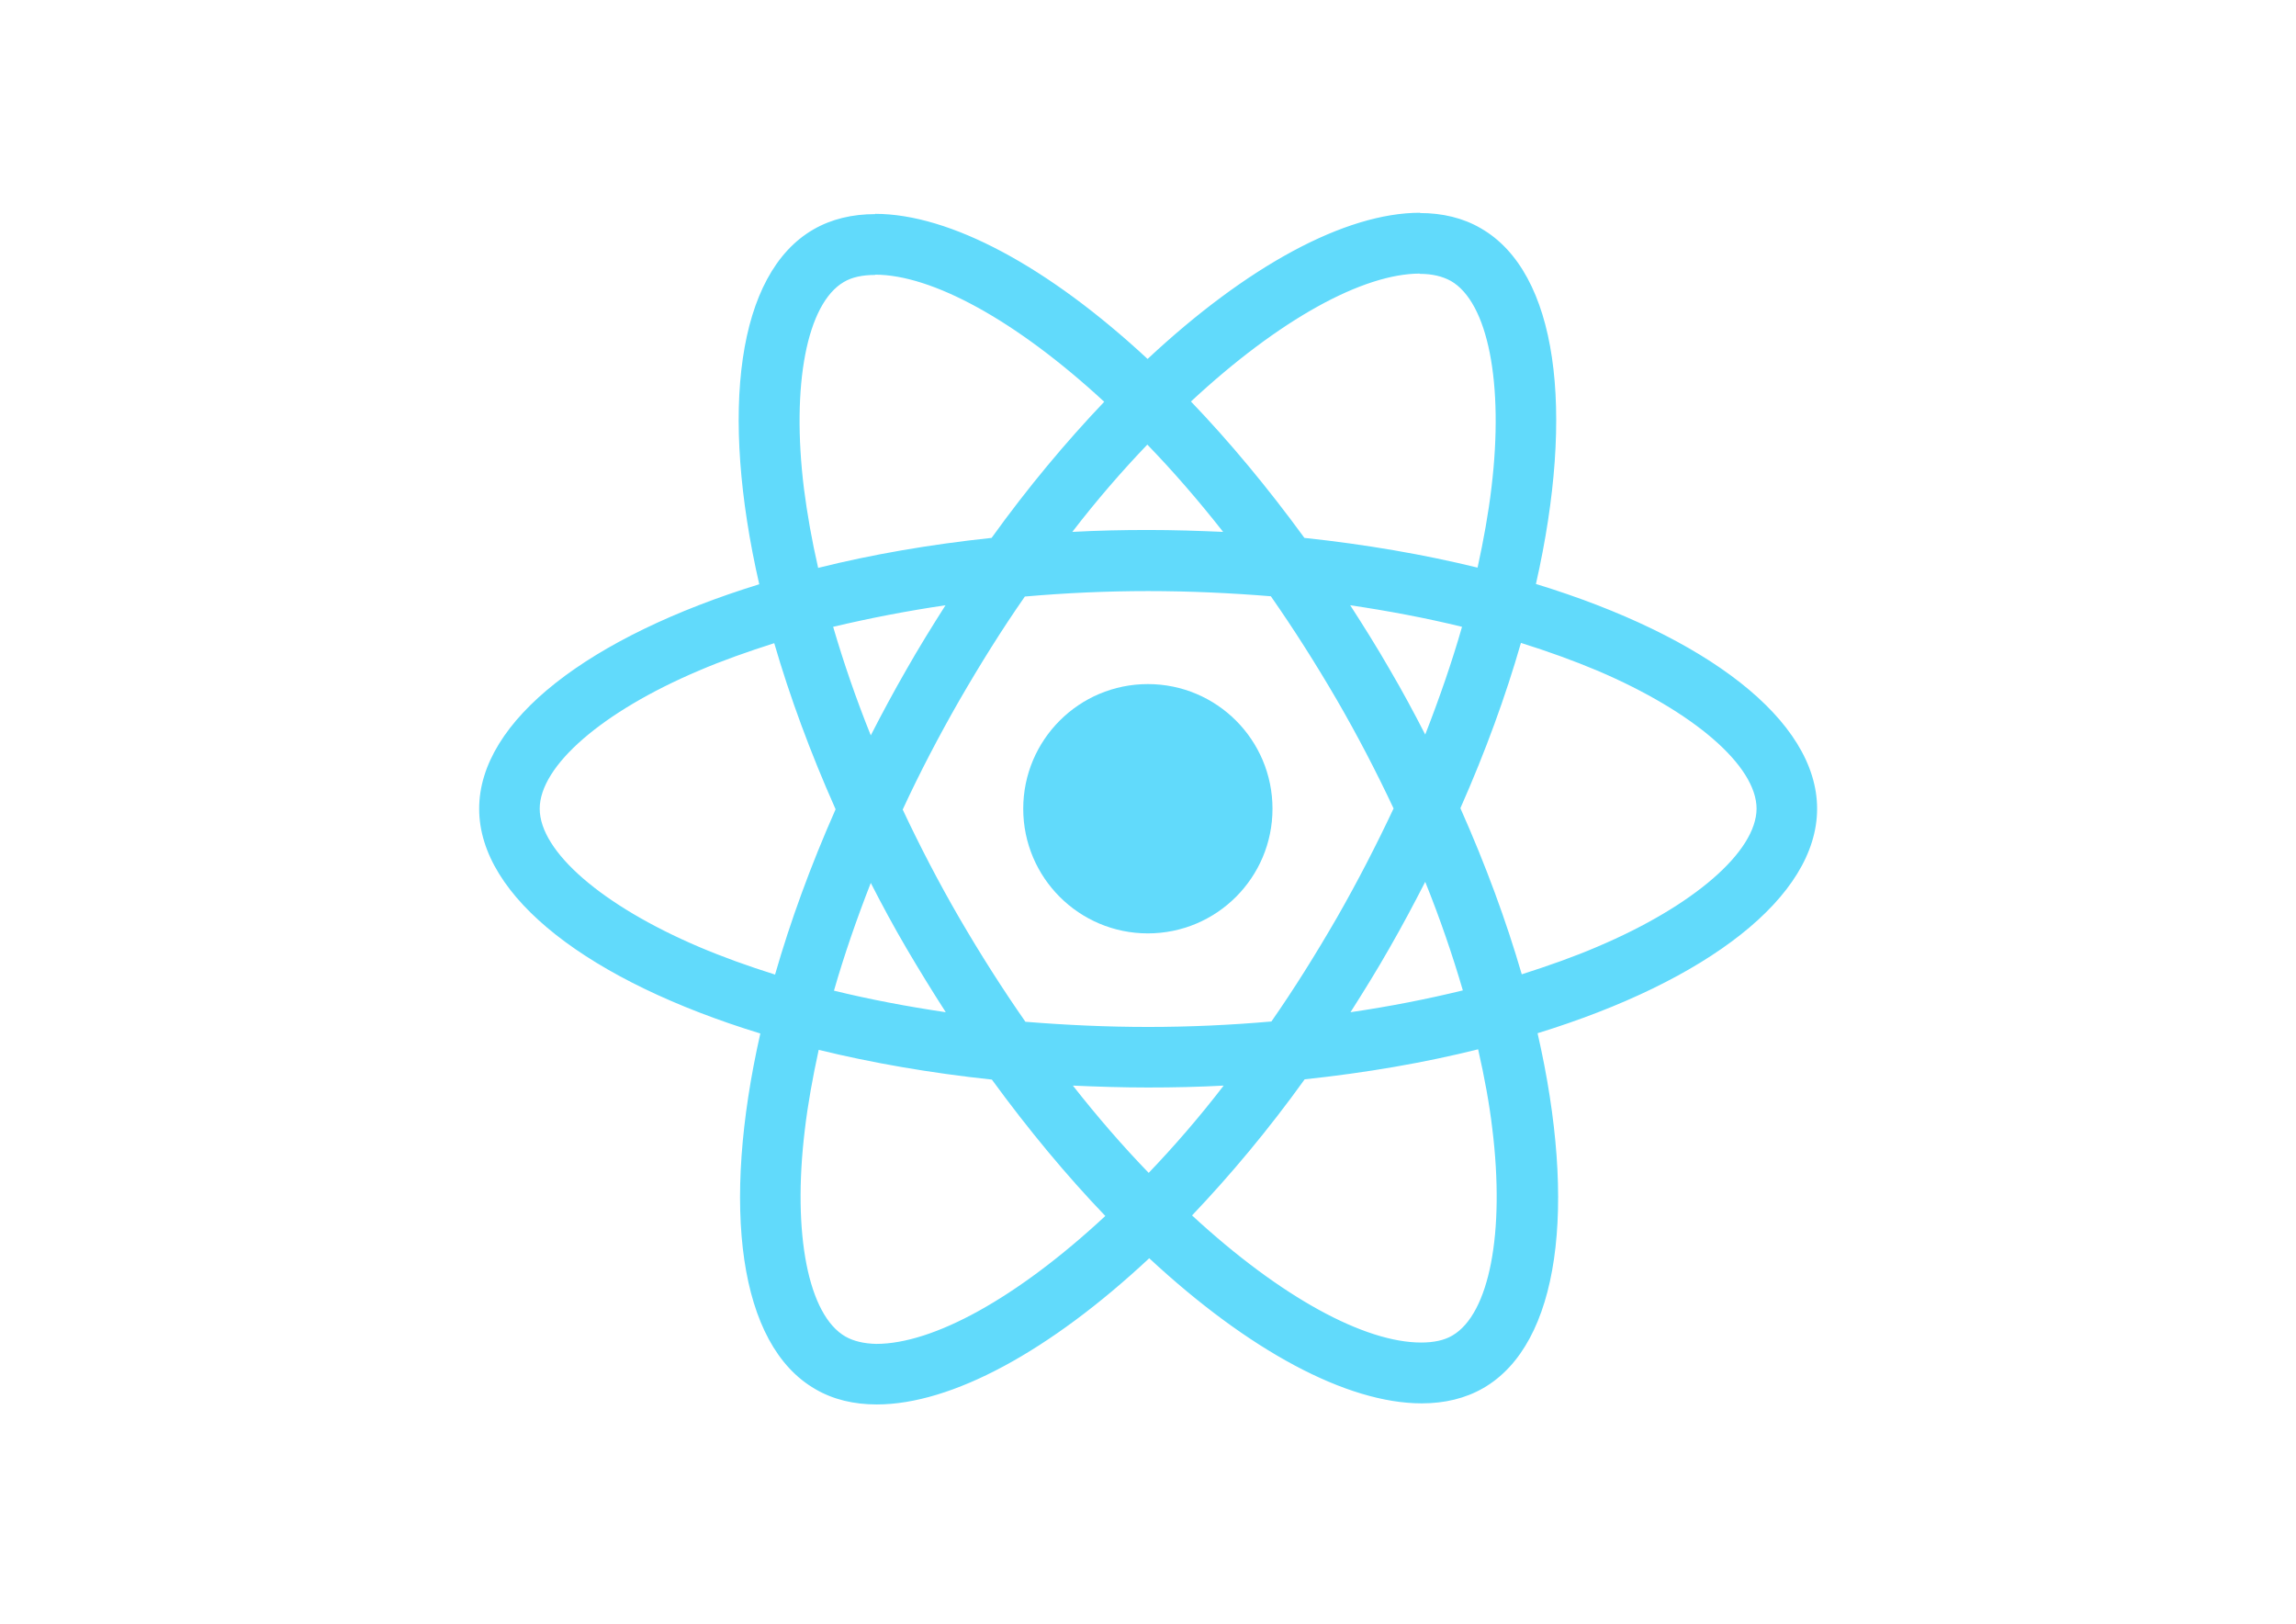
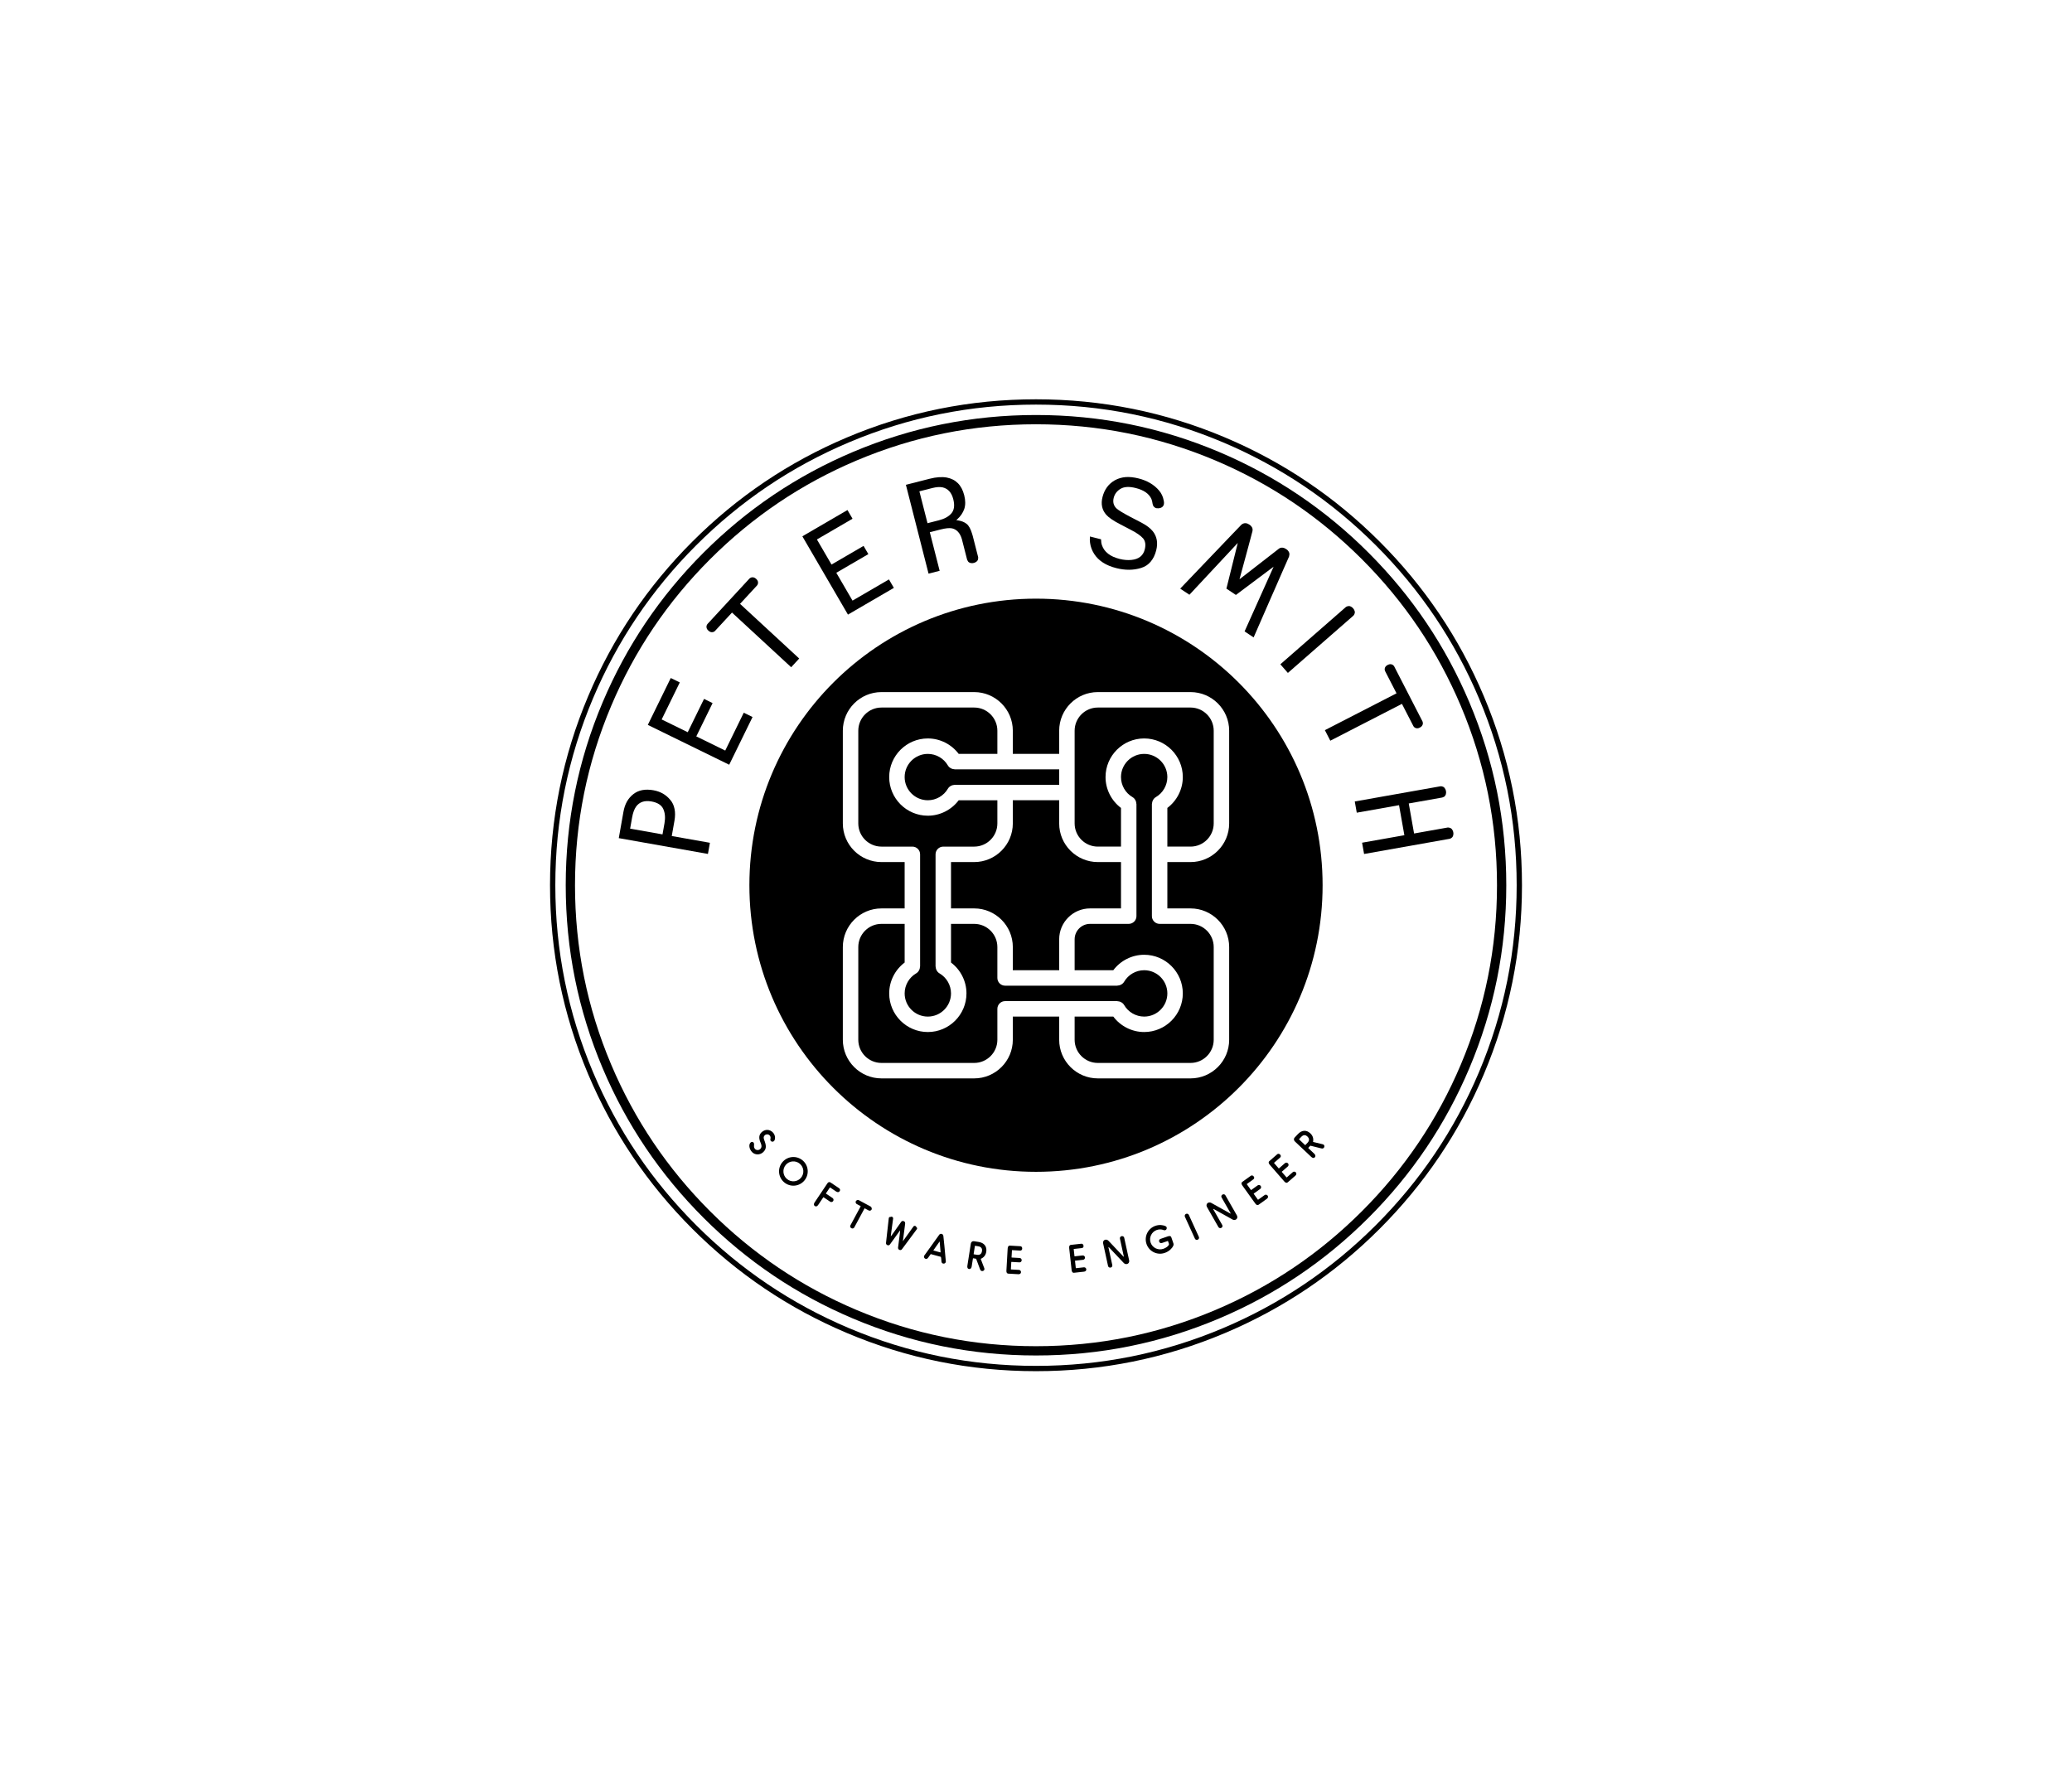
- <svg xmlns="http://www.w3.org/2000/svg" viewBox="0 0 841.9 595.3">
-   <g fill="#61DAFB">
-     <path d="M666.3 296.5c0-32.5-40.7-63.3-103.1-82.4 14.4-63.6 8-114.2-20.2-130.4-6.5-3.8-14.1-5.6-22.4-5.6v22.3c4.6 0 8.3.9 11.4 2.6 13.6 7.8 19.5 37.5 14.9 75.7-1.1 9.4-2.9 19.3-5.1 29.4-19.6-4.8-41-8.5-63.5-10.9-13.5-18.5-27.5-35.3-41.6-50 32.6-30.3 63.2-46.9 84-46.9V78c-27.5 0-63.5 19.6-99.9 53.6-36.4-33.8-72.4-53.2-99.9-53.2v22.3c20.7 0 51.4 16.5 84 46.6-14 14.7-28 31.4-41.3 49.9-22.6 2.4-44 6.1-63.6 11-2.3-10-4-19.7-5.2-29-4.7-38.2 1.1-67.9 14.6-75.8 3-1.8 6.9-2.6 11.5-2.6V78.5c-8.4 0-16 1.8-22.6 5.6-28.1 16.2-34.4 66.7-19.9 130.1-62.2 19.2-102.7 49.9-102.7 82.3 0 32.5 40.7 63.3 103.1 82.4-14.4 63.6-8 114.2 20.2 130.4 6.5 3.8 14.1 5.6 22.5 5.6 27.5 0 63.5-19.6 99.9-53.6 36.4 33.8 72.4 53.2 99.9 53.2 8.4 0 16-1.8 22.6-5.6 28.1-16.2 34.4-66.7 19.9-130.1 62-19.1 102.5-49.9 102.5-82.3zm-130.2-66.7c-3.7 12.9-8.3 26.2-13.5 39.5-4.1-8-8.4-16-13.1-24-4.6-8-9.5-15.8-14.4-23.4 14.2 2.1 27.9 4.7 41 7.9zm-45.8 106.5c-7.8 13.5-15.8 26.3-24.1 38.2-14.9 1.3-30 2-45.2 2-15.1 0-30.2-.7-45-1.9-8.3-11.9-16.4-24.6-24.2-38-7.6-13.1-14.5-26.4-20.8-39.8 6.2-13.4 13.2-26.8 20.7-39.9 7.8-13.5 15.8-26.3 24.1-38.2 14.9-1.3 30-2 45.2-2 15.1 0 30.2.7 45 1.9 8.3 11.9 16.4 24.6 24.2 38 7.6 13.1 14.5 26.4 20.8 39.8-6.3 13.4-13.2 26.8-20.7 39.9zm32.3-13c5.4 13.4 10 26.8 13.8 39.8-13.1 3.2-26.9 5.9-41.2 8 4.9-7.7 9.8-15.6 14.4-23.7 4.6-8 8.9-16.1 13-24.1zM421.2 430c-9.3-9.6-18.6-20.3-27.8-32 9 .4 18.2.7 27.5.7 9.4 0 18.7-.2 27.8-.7-9 11.7-18.3 22.4-27.5 32zm-74.4-58.9c-14.2-2.1-27.9-4.7-41-7.9 3.7-12.9 8.3-26.2 13.5-39.5 4.1 8 8.4 16 13.1 24 4.7 8 9.5 15.8 14.4 23.4zM420.7 163c9.3 9.6 18.6 20.3 27.8 32-9-.4-18.2-.7-27.5-.7-9.4 0-18.7.2-27.8.7 9-11.7 18.3-22.4 27.5-32zm-74 58.9c-4.9 7.7-9.8 15.6-14.4 23.7-4.6 8-8.9 16-13 24-5.4-13.4-10-26.8-13.8-39.8 13.1-3.1 26.9-5.8 41.2-7.9zm-90.5 125.2c-35.4-15.1-58.3-34.9-58.3-50.6 0-15.7 22.9-35.6 58.3-50.6 8.6-3.7 18-7 27.7-10.1 5.7 19.6 13.2 40 22.5 60.9-9.2 20.8-16.6 41.1-22.2 60.6-9.9-3.1-19.3-6.5-28-10.2zM310 490c-13.6-7.8-19.5-37.5-14.9-75.7 1.1-9.4 2.9-19.3 5.1-29.4 19.6 4.8 41 8.5 63.5 10.9 13.5 18.5 27.5 35.3 41.6 50-32.6 30.3-63.2 46.9-84 46.9-4.5-.1-8.3-1-11.3-2.7zm237.2-76.2c4.7 38.2-1.1 67.9-14.6 75.8-3 1.8-6.9 2.6-11.5 2.6-20.7 0-51.4-16.5-84-46.6 14-14.7 28-31.4 41.3-49.9 22.6-2.4 44-6.1 63.6-11 2.3 10.1 4.1 19.8 5.2 29.1zm38.5-66.7c-8.6 3.7-18 7-27.7 10.1-5.7-19.6-13.2-40-22.5-60.9 9.2-20.8 16.6-41.1 22.2-60.6 9.9 3.1 19.3 6.5 28.1 10.2 35.4 15.1 58.3 34.9 58.3 50.6-.1 15.7-23 35.6-58.4 50.6zM320.8 78.4z" />
-     <circle cx="420.9" cy="296.5" r="45.7" />
-     <path d="M520.5 78.1z" />
+ <svg xmlns="http://www.w3.org/2000/svg" version="1.1" viewBox="0 0 550 470">
+   <g fill="currentColor" fill-rule="none" stroke="none" stroke-width="1" stroke-linecap="butt" stroke-linejoin="miter" stroke-miterlimit="10" stroke-dasharray="" stroke-dashoffset="0" font-family="none" font-weight="none" font-size="none" text-anchor="none" style="mix-blend-mode: normal">
+     <g data-paper-data="{&quot;isGlobalGroup&quot;:true,&quot;bounds&quot;:{&quot;x&quot;:146,&quot;y&quot;:105.99999999999999,&quot;width&quot;:258,&quot;height&quot;:258}}">
+       <g data-paper-data="{&quot;fillRule&quot;:&quot;nonzero&quot;,&quot;fillRuleOriginal&quot;:&quot;evenodd&quot;,&quot;isIcon&quot;:true,&quot;iconStyle&quot;:&quot;standalone&quot;,&quot;selectedEffects&quot;:{&quot;container&quot;:&quot;circle_simple_filled&quot;,&quot;transformation&quot;:&quot;&quot;,&quot;pattern&quot;:&quot;&quot;},&quot;bounds&quot;:{&quot;x&quot;:198.92328174552273,&quot;y&quot;:158.92328174552273,&quot;width&quot;:152.15381689349675,&quot;height&quot;:152.15381689349675},&quot;widthRatioIconToContainer&quot;:0.6739812464533312,&quot;heightRatioIconToContainer&quot;:0.6739812464533311,&quot;relativeBoundsIconToContainer&quot;:{&quot;top&quot;:4.275996483223899e-17,&quot;left&quot;:1.2827989449671695e-16},&quot;iconType&quot;:&quot;icon&quot;,&quot;rawIconId&quot;:&quot;4317b784-e6e6-4cc4-ba8e-73c85e3d2517&quot;,&quot;isSvgStockIcon&quot;:true,&quot;combineTerms&quot;:&quot;crypto&quot;,&quot;combineTermsExtended&quot;:{&quot;icon&quot;:[&quot;crypto&quot;]},&quot;isDetailed&quot;:false,&quot;blockLetter&quot;:&quot;O&quot;,&quot;suitableAsStandaloneIcon&quot;:true}" fill-rule="nonzero">
+         <path d="M198.923,235c0,-42.016 34.061,-76.077 76.077,-76.077c42.016,0 76.077,34.061 76.077,76.077c0,42.016 -34.061,76.077 -76.077,76.077c-42.016,0 -76.077,-34.061 -76.077,-76.077zM281.153,193.981v6.153h-12.306v-6.153c0,-5.655 -4.6,-10.255 -10.255,-10.255h-24.612c-5.655,0 -10.255,4.6 -10.255,10.255v24.612c0,5.655 4.6,10.255 10.255,10.255h6.153v12.306h-6.153c-5.655,0 -10.255,4.6 -10.255,10.255v24.612c0,5.655 4.6,10.255 10.255,10.255h24.612c5.655,0 10.255,-4.6 10.255,-10.255v-6.153h12.306v6.153c0,5.655 4.6,10.255 10.255,10.255h24.612c5.655,0 10.255,-4.6 10.255,-10.255v-24.612c0,-5.655 -4.6,-10.255 -10.255,-10.255h-6.153v-12.306h6.153c5.655,0 10.255,-4.6 10.255,-10.255v-24.612c0,-5.655 -4.6,-10.255 -10.255,-10.255h-24.612c-5.655,0 -10.255,4.6 -10.255,10.255zM233.981,187.828h24.612c3.392,0 6.153,2.761 6.153,6.153v6.153h-10.263c-1.924,-2.553 -4.959,-4.102 -8.196,-4.102c-5.655,0 -10.255,4.6 -10.255,10.255c0,5.655 4.6,10.255 10.255,10.255c3.234,0 6.272,-1.548 8.196,-4.102h10.263v6.153c0,3.392 -2.761,6.153 -6.153,6.153h-8.204c-1.132,0 -2.051,0.917 -2.051,2.051v29.739c0,0.076 0.035,0.139 0.043,0.211c0.014,0.197 0.045,0.386 0.115,0.57c0.006,0.014 0.014,0.027 0.021,0.043c0.164,0.41 0.433,0.783 0.847,1.023c1.897,1.097 3.076,3.14 3.076,5.333c0,3.392 -2.761,6.153 -6.153,6.153c-3.392,0 -6.153,-2.761 -6.153,-6.153c0,-2.19 1.179,-4.233 3.076,-5.333c0.412,-0.238 0.681,-0.611 0.847,-1.023c0.006,-0.014 0.014,-0.027 0.021,-0.043c0.07,-0.185 0.101,-0.373 0.115,-0.57c0.008,-0.072 0.043,-0.135 0.043,-0.211v-29.739c0,-1.134 -0.919,-2.051 -2.051,-2.051h-8.204c-3.392,0 -6.153,-2.761 -6.153,-6.153v-24.612c0,-3.392 2.761,-6.153 6.153,-6.153zM309.867,224.745v-10.265c2.553,-1.922 4.102,-4.959 4.102,-8.194c0,-5.655 -4.6,-10.255 -10.255,-10.255c-5.655,0 -10.255,4.6 -10.255,10.255c0,3.234 1.548,6.272 4.102,8.194v10.265h-6.153c-3.392,0 -6.153,-2.761 -6.153,-6.153v-24.612c0,-3.392 2.761,-6.153 6.153,-6.153h24.612c3.392,0 6.153,2.761 6.153,6.153v24.612c0,3.392 -2.761,6.153 -6.153,6.153zM253.258,208.379c-0.201,0.014 -0.392,0.045 -0.578,0.117c-0.01,0.004 -0.021,0.01 -0.031,0.014c-0.414,0.164 -0.79,0.435 -1.03,0.849c-1.099,1.901 -3.142,3.081 -5.333,3.081c-3.392,0 -6.153,-2.761 -6.153,-6.153c0,-3.392 2.761,-6.153 6.153,-6.153c2.19,0 4.233,1.179 5.33,3.079c0.24,0.414 0.615,0.685 1.03,0.849c0.012,0.006 0.023,0.012 0.035,0.016c0.187,0.07 0.377,0.103 0.578,0.117c0.07,0.006 0.131,0.041 0.205,0.041h27.688v4.102h-27.688c-0.074,0 -0.135,0.035 -0.207,0.041zM291.408,282.173c-3.392,0 -6.153,-2.761 -6.153,-6.153v-6.153h10.263c1.924,2.553 4.959,4.102 8.196,4.102c5.655,0 10.255,-4.6 10.255,-10.255c0,-5.655 -4.6,-10.255 -10.255,-10.255c-3.234,0 -6.272,1.548 -8.196,4.102h-10.263v-8.204c0,-2.262 1.84,-4.102 4.102,-4.102h10.255c1.132,0 2.051,-0.917 2.051,-2.051v-29.739c0,-0.076 -0.035,-0.139 -0.043,-0.211c-0.014,-0.197 -0.045,-0.386 -0.115,-0.57c-0.006,-0.014 -0.014,-0.029 -0.021,-0.043c-0.164,-0.41 -0.433,-0.783 -0.845,-1.021c-1.899,-1.099 -3.079,-3.142 -3.079,-5.333c0,-3.392 2.761,-6.153 6.153,-6.153c3.392,0 6.153,2.761 6.153,6.153c0,2.19 -1.179,4.233 -3.076,5.333c-0.412,0.238 -0.681,0.611 -0.845,1.021c-0.006,0.014 -0.014,0.027 -0.021,0.043c-0.07,0.185 -0.101,0.373 -0.115,0.57c-0.01,0.072 -0.045,0.135 -0.045,0.211v29.739c0,1.134 0.919,2.051 2.051,2.051h8.204c3.392,0 6.153,2.761 6.153,6.153v24.612c0,3.392 -2.761,6.153 -6.153,6.153zM268.847,257.561v-6.153c0,-5.655 -4.6,-10.255 -10.255,-10.255h-6.153v-12.306h6.153c5.655,0 10.255,-4.6 10.255,-10.255v-6.153h12.306v6.153c0,5.655 4.6,10.255 10.255,10.255h6.153v12.306h-8.204c-4.524,0 -8.204,3.679 -8.204,8.204v8.204zM233.981,282.173c-3.392,0 -6.153,-2.761 -6.153,-6.153v-24.612c0,-3.392 2.761,-6.153 6.153,-6.153h6.153v10.265c-2.553,1.922 -4.102,4.959 -4.102,8.194c0,5.655 4.6,10.255 10.255,10.255c5.655,0 10.255,-4.6 10.255,-10.255c0,-3.234 -1.548,-6.272 -4.102,-8.194v-10.265h6.153c3.392,0 6.153,2.761 6.153,6.153v8.204c0,1.134 0.919,2.051 2.051,2.051h29.739c0.072,0 0.133,-0.035 0.205,-0.041c0.201,-0.014 0.392,-0.045 0.58,-0.117c0.01,-0.004 0.021,-0.01 0.031,-0.014c0.414,-0.164 0.79,-0.435 1.03,-0.849c1.099,-1.901 3.142,-3.081 5.333,-3.081c3.392,0 6.153,2.761 6.153,6.153c0,3.392 -2.761,6.153 -6.153,6.153c-2.19,0 -4.233,-1.179 -5.33,-3.079c-0.24,-0.414 -0.615,-0.683 -1.028,-0.847c-0.012,-0.006 -0.023,-0.012 -0.037,-0.018c-0.189,-0.072 -0.377,-0.103 -0.578,-0.117c-0.072,-0.006 -0.133,-0.041 -0.205,-0.041h-29.739c-1.132,0 -2.051,0.917 -2.051,2.051v8.204c0,3.392 -2.761,6.153 -6.153,6.153z" data-paper-data="{&quot;isPathIcon&quot;:true}" />
+       </g>
+       <g data-paper-data="{&quot;isPrimaryText&quot;:true}" fill-rule="nonzero">
+         <path d="M187.918,226.689l-23.666,-4.193l1.233,-6.961c0.189,-1.067 0.502,-1.987 0.938,-2.759c0.45,-0.782 1.021,-1.44 1.714,-1.976c0.693,-0.535 1.479,-0.887 2.358,-1.054c0.891,-0.165 1.87,-0.153 2.937,0.036c0.916,0.162 1.75,0.454 2.501,0.874c0.74,0.418 1.4,0.978 1.982,1.679c0.576,0.664 0.955,1.467 1.135,2.409c0.194,0.932 0.186,1.989 -0.024,3.173l-0.712,4.02l10.128,1.794zM175.861,221.501l0.521,-2.941c0.263,-1.485 0.158,-2.748 -0.316,-3.789c-0.472,-1.053 -1.519,-1.723 -3.144,-2.011c-1.833,-0.325 -3.195,0.134 -4.085,1.376c-0.478,0.669 -0.828,1.636 -1.052,2.901l-0.521,2.941z" data-paper-data="{&quot;glyphName&quot;:&quot;P&quot;,&quot;glyphIndex&quot;:0,&quot;firstGlyphOfWord&quot;:true,&quot;word&quot;:1}" />
+         <path d="M193.562,203.009l-21.604,-10.573l6.09,-12.445l2.397,1.173l-4.809,9.826l6.921,3.387l4.327,-8.842l2.27,1.111l-4.327,8.842l7.683,3.76l4.917,-10.048l2.333,1.142z" data-paper-data="{&quot;glyphName&quot;:&quot;E&quot;,&quot;glyphIndex&quot;:1,&quot;word&quot;:1}" />
+         <path d="M198.961,153.563c0.049,-0.035 0.126,-0.088 0.231,-0.159c0.106,-0.071 0.237,-0.118 0.395,-0.141c0.158,-0.023 0.333,-0.009 0.527,0.042c0.194,0.051 0.399,0.176 0.615,0.376c0.225,0.208 0.366,0.407 0.424,0.596c0.058,0.189 0.077,0.364 0.058,0.523c-0.019,0.159 -0.059,0.294 -0.122,0.405c-0.062,0.111 -0.109,0.184 -0.141,0.218l-0.024,0.026l-4.485,4.855l15.707,14.511l-2.135,2.311l-15.707,-14.511l-4.485,4.855l-0.036,0.039c-0.04,0.043 -0.115,0.098 -0.225,0.165c-0.11,0.067 -0.241,0.114 -0.395,0.141c-0.153,0.027 -0.327,0.015 -0.52,-0.036c-0.194,-0.051 -0.399,-0.176 -0.615,-0.376c-0.225,-0.208 -0.368,-0.409 -0.43,-0.602c-0.062,-0.193 -0.083,-0.37 -0.065,-0.529c0.019,-0.159 0.059,-0.294 0.122,-0.405c0.062,-0.111 0.109,-0.184 0.141,-0.218l0.024,-0.026l11.105,-12.02z" data-paper-data="{&quot;glyphName&quot;:&quot;T&quot;,&quot;glyphIndex&quot;:2,&quot;word&quot;:1}" />
+         <path d="M225.084,163.157l-12.103,-20.786l11.974,-6.972l1.343,2.306l-9.454,5.505l3.877,6.659l8.507,-4.953l1.272,2.184l-8.507,4.953l4.304,7.392l9.667,-5.629l1.307,2.245z" data-paper-data="{&quot;glyphName&quot;:&quot;E&quot;,&quot;glyphIndex&quot;:3,&quot;word&quot;:1}" />
+         <path d="M256.567,139.056c0.608,0.477 1.108,1.389 1.5,2.736l0.153,0.526l1.433,5.617c0.009,0.131 -0,0.298 -0.028,0.499c-0.028,0.202 -0.134,0.393 -0.319,0.574c-0.1,0.086 -0.213,0.167 -0.34,0.242c-0.127,0.075 -0.287,0.137 -0.481,0.187c-0.183,0.047 -0.348,0.067 -0.495,0.062c-0.147,-0.005 -0.285,-0.021 -0.414,-0.049c-0.289,-0.084 -0.495,-0.223 -0.617,-0.417c-0.122,-0.194 -0.201,-0.335 -0.236,-0.423l-1.411,-5.531c-0.479,-1.592 -1.345,-2.533 -2.598,-2.821c-0.358,-0.067 -0.783,-0.077 -1.275,-0.03c-0.493,0.047 -1.076,0.156 -1.749,0.328l-2.877,0.734l2.612,10.24l-2.945,0.751l-6.015,-23.58l6.302,-1.607c1.747,-0.446 3.264,-0.553 4.551,-0.322c1.216,0.237 2.201,0.74 2.956,1.508c0.77,0.776 1.326,1.838 1.67,3.185c0.352,1.381 0.358,2.596 0.017,3.643c-0.366,1.042 -0.995,1.962 -1.886,2.761l-0.235,0.224l0.317,0.028c1.024,0.152 1.827,0.464 2.409,0.936zM252.555,136.268c0.739,-0.869 0.9,-2.12 0.484,-3.753c-0.446,-1.747 -1.381,-2.791 -2.805,-3.133c-0.769,-0.156 -1.691,-0.098 -2.764,0.176l-3.425,0.874l2.158,8.459l3.014,-0.769c1.496,-0.381 2.608,-1 3.339,-1.855z" data-paper-data="{&quot;glyphName&quot;:&quot;R&quot;,&quot;glyphIndex&quot;:4,&quot;lastGlyphOfWord&quot;:true,&quot;word&quot;:1}" />
+         <path d="M305.98,141c1.126,1.405 1.435,3.106 0.927,5.104c-0.313,1.233 -0.815,2.249 -1.504,3.046c-0.657,0.769 -1.494,1.31 -2.51,1.623c-2.031,0.626 -4.229,0.639 -6.592,0.039c-1.382,-0.351 -2.553,-0.837 -3.513,-1.458c-0.992,-0.641 -1.775,-1.411 -2.348,-2.311c-0.591,-0.928 -0.954,-1.914 -1.09,-2.958c-0.072,-0.48 -0.083,-1.012 -0.032,-1.595l0,-0.073l2.946,0.749l0.004,0.056c0.004,0.56 0.086,1.073 0.247,1.54c0.619,1.774 2.167,2.976 4.645,3.606c1.096,0.279 2.149,0.37 3.158,0.274c1.944,-0.187 3.128,-1.114 3.551,-2.781c0.313,-1.233 0.163,-2.22 -0.451,-2.959l-0.017,-0.004c-0.612,-0.702 -1.686,-1.45 -3.223,-2.241l-2.785,-1.455c-1.828,-0.939 -3.072,-1.784 -3.732,-2.535c-1.144,-1.288 -1.479,-2.862 -1.006,-4.723c0.514,-2.021 1.615,-3.51 3.305,-4.466c0.873,-0.471 1.819,-0.747 2.836,-0.829c0.52,-0.038 1.07,-0.026 1.65,0.036c0.58,0.062 1.178,0.172 1.795,0.328c2.295,0.583 4.103,1.651 5.423,3.202c0.654,0.774 1.067,1.663 1.237,2.667c0.031,0.069 0.044,0.139 0.038,0.21c0.011,0.051 0.018,0.096 0.021,0.133l0.02,0.279c-0.003,0.109 -0.012,0.216 -0.027,0.321c-0.029,0.211 -0.125,0.418 -0.285,0.62c-0.115,0.117 -0.257,0.22 -0.426,0.311c-0.169,0.091 -0.396,0.148 -0.682,0.173c-0.386,0.036 -0.685,-0.007 -0.897,-0.128c-0.212,-0.121 -0.371,-0.261 -0.476,-0.422c-0.125,-0.178 -0.204,-0.392 -0.238,-0.644l-0.013,-0.021l0.004,-0.017c-0.058,-0.44 -0.152,-0.835 -0.283,-1.184c-0.612,-1.42 -1.997,-2.404 -4.155,-2.952c-1.736,-0.441 -3.083,-0.376 -4.043,0.194c-0.96,0.571 -1.57,1.37 -1.831,2.397c-0.284,1.119 -0.042,2.056 0.726,2.81c0.513,0.471 1.738,1.22 3.677,2.248l2.9,1.503c1.394,0.731 2.41,1.494 3.047,2.288z" data-paper-data="{&quot;glyphName&quot;:&quot;S&quot;,&quot;glyphIndex&quot;:5,&quot;firstGlyphOfWord&quot;:true,&quot;word&quot;:2}" />
+         <path d="M342.164,147.767c-0.007,0.01 -0.072,0.157 -0.198,0.441c-0.125,0.284 -0.297,0.676 -0.516,1.175c-0.218,0.499 -0.478,1.086 -0.779,1.763c-0.301,0.677 -0.623,1.411 -0.965,2.202c-0.342,0.791 -0.707,1.627 -1.095,2.509c-0.388,0.881 -0.777,1.765 -1.168,2.651c-1.381,3.142 -2.94,6.711 -4.677,10.706l-2.399,-1.595l7.707,-17.18l-10.014,7.498l-2.517,-1.673l3.013,-12.13l-12.834,13.751l-2.443,-1.624c3.012,-3.147 5.704,-5.963 8.076,-8.446c0.675,-0.697 1.344,-1.395 2.007,-2.093c0.662,-0.699 1.294,-1.361 1.894,-1.988c0.6,-0.627 1.157,-1.208 1.669,-1.745c0.512,-0.537 0.959,-1 1.339,-1.391c0.38,-0.391 0.677,-0.699 0.891,-0.925c0.214,-0.226 0.324,-0.344 0.33,-0.353c0.108,-0.098 0.264,-0.2 0.468,-0.305c0.204,-0.105 0.44,-0.146 0.708,-0.123c0.31,0.022 0.632,0.145 0.966,0.366c0.186,0.124 0.337,0.249 0.451,0.374c0.115,0.126 0.206,0.254 0.275,0.384c0.088,0.186 0.137,0.363 0.145,0.532c0.008,0.168 -0.004,0.319 -0.036,0.453c-0.007,0.01 -0.058,0.199 -0.154,0.566c-0.096,0.368 -0.224,0.852 -0.383,1.454c-0.159,0.601 -0.342,1.286 -0.549,2.054c-0.206,0.768 -0.417,1.548 -0.632,2.339l-1.727,6.364l10.484,-8.14c0.111,-0.082 0.244,-0.149 0.399,-0.201c0.155,-0.052 0.332,-0.069 0.532,-0.05c0.31,0.022 0.632,0.145 0.966,0.366c0.186,0.124 0.337,0.249 0.451,0.374c0.115,0.126 0.206,0.254 0.275,0.384c0.118,0.248 0.166,0.485 0.143,0.711c-0.023,0.226 -0.058,0.407 -0.107,0.544z" data-paper-data="{&quot;glyphName&quot;:&quot;M&quot;,&quot;glyphIndex&quot;:6,&quot;word&quot;:2}" />
+         <path d="M359.616,162.32c0.03,0.177 0.025,0.338 -0.014,0.481c-0.039,0.144 -0.091,0.267 -0.156,0.371c-0.067,0.121 -0.153,0.228 -0.26,0.321l-17.324,15.144l-2.001,-2.289l17.351,-15.167c0.027,-0.023 0.075,-0.058 0.145,-0.103c0.07,-0.045 0.16,-0.085 0.271,-0.12c0.111,-0.034 0.231,-0.058 0.362,-0.07c0.13,-0.012 0.273,0.008 0.428,0.06c0.114,0.041 0.235,0.103 0.363,0.187c0.128,0.084 0.258,0.201 0.39,0.352c0.132,0.151 0.231,0.295 0.297,0.433c0.066,0.138 0.115,0.271 0.149,0.398z" data-paper-data="{&quot;glyphName&quot;:&quot;I&quot;,&quot;glyphIndex&quot;:7,&quot;word&quot;:2}" />
+         <path d="M377.604,191.531c0.016,0.058 0.04,0.148 0.07,0.272c0.03,0.123 0.029,0.263 -0.003,0.419c-0.032,0.156 -0.106,0.316 -0.22,0.481c-0.114,0.165 -0.302,0.314 -0.564,0.449c-0.272,0.14 -0.507,0.205 -0.705,0.194c-0.198,-0.011 -0.368,-0.052 -0.511,-0.125c-0.143,-0.072 -0.256,-0.156 -0.339,-0.253c-0.083,-0.097 -0.135,-0.166 -0.156,-0.208l-0.016,-0.031l-3.023,-5.878l-19.016,9.78l-1.439,-2.797l19.016,-9.78l-3.023,-5.878l-0.024,-0.047c-0.027,-0.052 -0.053,-0.142 -0.078,-0.268c-0.025,-0.126 -0.024,-0.266 0.003,-0.419c0.027,-0.153 0.098,-0.312 0.212,-0.477c0.114,-0.165 0.302,-0.314 0.564,-0.449c0.272,-0.14 0.51,-0.206 0.713,-0.198c0.203,0.008 0.376,0.048 0.519,0.121c0.143,0.072 0.256,0.156 0.339,0.253c0.083,0.097 0.135,0.166 0.156,0.208l0.016,0.031l7.485,14.553z" data-paper-data="{&quot;glyphName&quot;:&quot;T&quot;,&quot;glyphIndex&quot;:8,&quot;word&quot;:2}" />
+         <path d="M385.701,221.904c-0.066,0.167 -0.15,0.302 -0.252,0.404c-0.102,0.102 -0.207,0.18 -0.317,0.236c-0.119,0.069 -0.249,0.116 -0.388,0.141l-22.656,4.018l-0.531,-2.993l11.224,-1.99l-1.413,-7.97l-11.224,1.99l-0.528,-2.976l22.656,-4.018c0.139,-0.025 0.277,-0.025 0.413,-0.001c0.122,0.014 0.248,0.052 0.379,0.112c0.13,0.061 0.255,0.158 0.375,0.292c0.077,0.094 0.151,0.212 0.225,0.355c0.073,0.143 0.127,0.312 0.162,0.51c0.035,0.197 0.042,0.372 0.021,0.526c-0.021,0.153 -0.05,0.293 -0.087,0.419c-0.117,0.284 -0.28,0.477 -0.489,0.58c-0.209,0.103 -0.354,0.162 -0.435,0.176l-8.892,1.577l1.413,7.97l8.892,-1.577c0.035,-0.006 0.094,-0.008 0.179,-0.005c0.084,0.003 0.179,0.016 0.285,0.039c0.106,0.023 0.218,0.063 0.335,0.12c0.118,0.057 0.229,0.142 0.332,0.255c0.077,0.094 0.151,0.212 0.225,0.355c0.073,0.143 0.127,0.312 0.162,0.51c0.035,0.197 0.043,0.375 0.023,0.534c-0.02,0.159 -0.049,0.296 -0.089,0.411z" data-paper-data="{&quot;glyphName&quot;:&quot;H&quot;,&quot;glyphIndex&quot;:9,&quot;lastGlyphOfWord&quot;:true,&quot;word&quot;:2}" />
+       </g>
+       <g data-paper-data="{&quot;isSecondaryText&quot;:true}" fill-rule="nonzero">
+         <path d="M199.253,303.291c-0.579,0.544 -0.391,1.73 0.364,2.534c0.762,0.811 2.103,0.845 2.957,0.043c0.847,-0.796 0.872,-1.596 0.413,-2.882c-0.22,-0.611 -0.492,-1.132 0.029,-1.622c0.34,-0.32 0.944,-0.315 1.278,0.04c0.204,0.217 0.327,0.551 0.218,0.913c-0.07,0.216 -0.028,0.435 0.115,0.587c0.218,0.232 0.59,0.236 0.821,0.018c0.058,-0.054 0.102,-0.123 0.14,-0.199c0.303,-0.693 0.097,-1.536 -0.42,-2.086c-0.83,-0.883 -2.093,-0.922 -2.991,-0.079c-0.767,0.721 -0.788,1.613 -0.303,2.738c0.256,0.591 0.468,1.223 -0.082,1.74c-0.384,0.36 -1.029,0.34 -1.363,-0.014c-0.599,-0.637 0.004,-1.272 -0.438,-1.742c-0.177,-0.188 -0.514,-0.199 -0.738,0.012z" data-paper-data="{&quot;glyphName&quot;:&quot;S&quot;,&quot;glyphIndex&quot;:0,&quot;firstGlyphOfWord&quot;:true,&quot;word&quot;:1}" />
+         <path d="M207.7,308.492c-1.362,1.606 -1.165,3.999 0.44,5.361c1.606,1.362 3.999,1.165 5.361,-0.44c1.362,-1.606 1.165,-3.999 -0.44,-5.361c-1.606,-1.362 -3.999,-1.165 -5.361,0.44zM208.579,309.237c0.944,-1.113 2.618,-1.244 3.731,-0.299c1.113,0.944 1.25,2.61 0.306,3.724c-0.944,1.113 -2.617,1.258 -3.73,0.313c-1.113,-0.944 -1.251,-2.624 -0.307,-3.738z" data-paper-data="{&quot;glyphName&quot;:&quot;O&quot;,&quot;glyphIndex&quot;:1,&quot;word&quot;:1}" />
+         <path d="M221.162,318.839c0.177,-0.264 0.098,-0.628 -0.149,-0.794l-1.748,-1.173c-0.033,-0.022 -0.044,-0.041 -0.016,-0.083l1.029,-1.534c0.017,-0.025 0.041,-0.044 0.083,-0.016l1.559,1.046c0.404,0.271 0.746,0.261 0.984,-0.093c0.166,-0.247 0.084,-0.589 -0.147,-0.744l-2.301,-1.544c-0.247,-0.166 -0.584,-0.128 -0.783,0.168l-3.42,5.097c-0.249,0.371 -0.327,0.737 0.044,0.986c0.371,0.249 0.678,0.024 0.921,-0.339l1.317,-1.963c0.022,-0.033 0.05,-0.038 0.083,-0.016l1.748,1.173c0.264,0.177 0.614,0.101 0.797,-0.171z" data-paper-data="{&quot;glyphName&quot;:&quot;F&quot;,&quot;glyphIndex&quot;:2,&quot;word&quot;:1}" />
+         <path d="M231.355,321.106c0.151,-0.28 -0.076,-0.718 -0.207,-0.788l-3.191,-1.72c-0.254,-0.137 -0.65,0.033 -0.772,0.261c-0.137,0.254 -0.041,0.621 0.221,0.762l1.023,0.551c0.044,0.024 0.038,0.054 0.024,0.081l-2.719,5.044c-0.151,0.28 -0.027,0.595 0.261,0.75c0.271,0.146 0.615,0.072 0.762,-0.199l2.705,-5.018c0.047,-0.087 0.095,-0.05 0.104,-0.046l1.032,0.556c0.254,0.137 0.622,0.019 0.758,-0.234z" data-paper-data="{&quot;glyphName&quot;:&quot;T&quot;,&quot;glyphIndex&quot;:3,&quot;word&quot;:1}" />
+         <path d="M238.746,331.8c0.333,0.131 0.54,0.01 0.703,-0.214l3.908,-5.26c0.024,-0.033 0.048,-0.067 0.062,-0.104c0.058,-0.148 0.008,-0.317 -0.126,-0.412l-0.065,-0.079c-0.032,-0.109 -0.123,-0.23 -0.262,-0.284c-0.176,-0.069 -0.393,-0.005 -0.512,0.161l-2.757,3.856c-0.017,0.015 -0.02,0.024 -0.029,0.02c-0.009,-0.004 0.283,-2.183 0.592,-4.592c0.039,-0.316 -0.025,-0.586 -0.358,-0.717c-0.268,-0.106 -0.517,-0.043 -0.676,0.171c-0.383,0.511 -2.718,3.893 -2.764,3.875c-0.055,-0.022 0.33,-2.517 0.565,-4.389l0.05,-0.343c0.023,-0.194 -0.107,-0.405 -0.274,-0.471c-0.148,-0.058 -0.288,-0.028 -0.385,0.03l-0.101,0.013c-0.162,-0.021 -0.306,0.072 -0.364,0.22l-0.025,0.065c-0.007,0.018 -0.002,0.031 -0.009,0.05l-0.729,6.512c-0.028,0.234 0.025,0.479 0.359,0.633c0.333,0.131 0.531,0.006 0.703,-0.214l2.664,-3.701c0.065,0.025 -0.253,2.43 -0.487,4.217l-0.043,0.325c-0.01,0.242 0.034,0.483 0.359,0.633z" data-paper-data="{&quot;glyphName&quot;:&quot;W&quot;,&quot;glyphIndex&quot;:4,&quot;word&quot;:1}" />
+         <path d="M251.048,335.036c0.021,-0.077 0.02,-0.149 0.016,-0.212c-0.306,-3.436 -0.489,-5.276 -0.642,-6.613c-0.02,-0.345 -0.156,-0.567 -0.491,-0.657c-0.278,-0.075 -0.488,0.053 -0.619,0.234l-3.81,5.308c-0.076,0.093 -0.19,0.247 -0.216,0.343c-0.078,0.288 0.053,0.642 0.417,0.74c0.249,0.067 0.463,-0.039 0.636,-0.26l0.678,-0.949c0.02,-0.036 0.054,-0.047 0.102,-0.034l2.598,0.702c0.103,0.038 0.15,0.74 0.171,1.003l0.017,0.241c0.022,0.263 0.169,0.478 0.409,0.543c0.336,0.091 0.65,-0.082 0.732,-0.389zM249.425,329.578c0.01,0.003 0.011,0.034 0.009,0.044l0.237,2.78c0.007,0.012 0.004,0.022 0.002,0.031c-0.008,0.029 -0.042,0.04 -0.061,0.035l-1.812,-0.489c-0.029,-0.008 -0.043,-0.032 -0.038,-0.051c0.003,-0.01 0.008,-0.029 0.02,-0.036l1.604,-2.283c0.012,-0.007 0.02,-0.036 0.039,-0.031z" data-paper-data="{&quot;glyphName&quot;:&quot;A&quot;,&quot;glyphIndex&quot;:5,&quot;word&quot;:1}" />
+         <path d="M260.974,337.372c0.182,-0.072 0.308,-0.233 0.337,-0.42c0.012,-0.079 0.005,-0.16 -0.022,-0.245l-0.949,-2.481c0.002,-0.01 -0.007,-0.021 -0.005,-0.031c0.003,-0.02 0.014,-0.028 0.036,-0.035c0.787,-0.339 1.287,-0.965 1.426,-1.858c0.222,-1.423 -0.582,-2.383 -2.015,-2.607l-1.276,-0.199c-0.412,-0.064 -0.739,0.226 -0.805,0.648l-0.916,5.858c-0.061,0.393 0.005,0.805 0.437,0.872c0.422,0.066 0.642,-0.251 0.71,-0.683l0.33,-2.11c0.006,-0.039 0.029,-0.056 0.068,-0.05l0.707,0.11c0.059,0.009 0.075,0.032 0.089,0.074l0.971,2.595c0.119,0.33 0.224,0.558 0.529,0.605c0.128,0.02 0.242,-0.002 0.349,-0.046zM258.777,330.786c0.008,-0.049 0.032,-0.075 0.081,-0.068l0.824,0.129c0.932,0.146 1.063,0.789 0.986,1.28c-0.087,0.559 -0.407,1.123 -1.339,0.977l-0.824,-0.129c-0.049,-0.008 -0.066,-0.03 -0.058,-0.079z" data-paper-data="{&quot;glyphName&quot;:&quot;R&quot;,&quot;glyphIndex&quot;:6,&quot;word&quot;:1}" />
+         <path d="M271.022,337.723c0.018,-0.317 -0.235,-0.59 -0.532,-0.607l-2.102,-0.12c-0.05,-0.003 -0.058,-0.033 -0.056,-0.063l0.108,-1.894c0.002,-0.03 0.023,-0.048 0.062,-0.046l2.102,0.12c0.317,0.018 0.58,-0.226 0.599,-0.553c0.018,-0.317 -0.235,-0.59 -0.532,-0.607l-2.102,-0.12c-0.04,-0.002 -0.059,-0.013 -0.057,-0.053l0.106,-1.864c0.002,-0.03 0.023,-0.048 0.062,-0.046l2.102,0.12c0.327,0.019 0.539,-0.208 0.556,-0.496c0.024,-0.426 -0.212,-0.649 -0.489,-0.665l-2.757,-0.157c-0.436,-0.025 -0.587,0.345 -0.612,0.781l-0.333,5.84c-0.023,0.407 0.074,0.79 0.53,0.816l2.647,0.151c0.357,0.02 0.676,-0.16 0.697,-0.537z" data-paper-data="{&quot;glyphName&quot;:&quot;E&quot;,&quot;glyphIndex&quot;:7,&quot;lastGlyphOfWord&quot;:true,&quot;word&quot;:1}" />
+         <path d="M288.349,336.937c-0.035,-0.316 -0.33,-0.543 -0.626,-0.51l-2.093,0.232c-0.049,0.005 -0.063,-0.023 -0.066,-0.053l-0.209,-1.885c-0.003,-0.03 0.014,-0.052 0.054,-0.056l2.093,-0.232c0.316,-0.035 0.534,-0.319 0.498,-0.645c-0.035,-0.316 -0.33,-0.543 -0.626,-0.51l-2.093,0.232c-0.039,0.004 -0.06,-0.003 -0.065,-0.043l-0.206,-1.856c-0.003,-0.03 0.014,-0.052 0.054,-0.056l2.093,-0.232c0.326,-0.036 0.497,-0.295 0.465,-0.581c-0.047,-0.424 -0.317,-0.604 -0.593,-0.574l-2.744,0.304c-0.434,0.048 -0.521,0.437 -0.473,0.872l0.645,5.814c0.045,0.405 0.205,0.767 0.659,0.716l2.636,-0.292c0.355,-0.039 0.639,-0.271 0.598,-0.646z" data-paper-data="{&quot;glyphName&quot;:&quot;E&quot;,&quot;glyphIndex&quot;:8,&quot;firstGlyphOfWord&quot;:true,&quot;word&quot;:2}" />
+         <path d="M293.398,329.1c-0.437,0.095 -0.681,0.514 -0.586,0.951l1.313,6.026c0.068,0.311 0.371,0.488 0.691,0.419c0.32,-0.07 0.504,-0.344 0.435,-0.664l-1.017,-4.668c-0.011,-0.049 0.012,-0.084 0.051,-0.092c0.019,-0.004 0.041,0.001 0.069,0.036l3.936,4.164c0.173,0.186 0.466,0.366 0.844,0.284c0.485,-0.106 0.68,-0.565 0.597,-0.943l-1.313,-6.026c-0.07,-0.32 -0.373,-0.498 -0.693,-0.428c-0.32,0.07 -0.512,0.356 -0.444,0.666l1.023,4.697c0.011,0.049 -0.002,0.082 -0.041,0.09c-0.019,0.004 -0.043,-0.011 -0.071,-0.046l-3.95,-4.181c-0.171,-0.176 -0.474,-0.354 -0.844,-0.284z" data-paper-data="{&quot;glyphName&quot;:&quot;N&quot;,&quot;glyphIndex&quot;:9,&quot;word&quot;:2}" />
+         <path d="M310.932,328.498c-0.153,-0.441 -0.479,-0.444 -0.967,-0.275l-1.934,0.669c-0.3,0.104 -0.444,0.416 -0.337,0.726c0.104,0.3 0.414,0.466 0.714,0.363l1.577,-0.545c0.019,-0.006 0.031,-0 0.044,0.006l0.263,0.76c0.114,0.329 -0.532,0.983 -1.49,1.314c-1.38,0.477 -2.896,-0.259 -3.373,-1.639c-0.477,-1.38 0.263,-2.886 1.642,-3.364c0.601,-0.208 1.245,-0.199 1.819,0.033c0.136,0.058 0.249,0.082 0.465,0.007c0.263,-0.091 0.429,-0.432 0.325,-0.732c-0.075,-0.216 -0.267,-0.317 -0.413,-0.372c-0.498,-0.195 -1.45,-0.423 -2.576,-0.034c-1.99,0.688 -3.04,2.848 -2.351,4.838c0.688,1.99 2.848,3.04 4.838,2.351c1.23,-0.425 1.995,-1.31 2.234,-1.834c0.126,-0.275 0.133,-0.498 0.055,-0.723z" data-paper-data="{&quot;glyphName&quot;:&quot;G&quot;,&quot;glyphIndex&quot;:10,&quot;word&quot;:2}" />
+         <path d="M317.941,329.093c0.298,-0.136 0.421,-0.465 0.293,-0.745l-2.663,-5.826c-0.136,-0.298 -0.461,-0.412 -0.759,-0.275c-0.289,0.132 -0.412,0.483 -0.289,0.754l2.663,5.826c0.132,0.289 0.466,0.399 0.755,0.266z" data-paper-data="{&quot;glyphName&quot;:&quot;I&quot;,&quot;glyphIndex&quot;:11,&quot;word&quot;:2}" />
+         <path d="M320.645,319.317c-0.388,0.222 -0.495,0.695 -0.274,1.083l3.059,5.355c0.158,0.276 0.5,0.355 0.785,0.192c0.285,-0.163 0.378,-0.479 0.216,-0.764l-2.369,-4.148c-0.025,-0.043 -0.014,-0.084 0.021,-0.103c0.017,-0.01 0.039,-0.011 0.076,0.014l5.003,2.792c0.22,0.126 0.554,0.21 0.891,0.017c0.431,-0.246 0.479,-0.743 0.287,-1.079l-3.059,-5.355c-0.163,-0.285 -0.505,-0.363 -0.79,-0.201c-0.285,0.163 -0.382,0.493 -0.224,0.769l2.384,4.174c0.025,0.043 0.022,0.079 -0.012,0.099c-0.017,0.01 -0.044,0.002 -0.081,-0.022l-5.022,-2.805c-0.216,-0.117 -0.558,-0.196 -0.891,-0.017z" data-paper-data="{&quot;glyphName&quot;:&quot;N&quot;,&quot;glyphIndex&quot;:12,&quot;word&quot;:2}" />
+         <path d="M336.486,317.386c-0.185,-0.258 -0.554,-0.312 -0.796,-0.138l-1.71,1.228c-0.04,0.029 -0.066,0.011 -0.083,-0.014l-1.106,-1.541c-0.017,-0.024 -0.013,-0.052 0.019,-0.075l1.71,-1.228c0.258,-0.185 0.309,-0.54 0.118,-0.806c-0.185,-0.258 -0.554,-0.312 -0.796,-0.138l-1.71,1.228c-0.032,0.023 -0.054,0.027 -0.077,-0.006l-1.089,-1.517c-0.017,-0.024 -0.013,-0.052 0.019,-0.075l1.71,-1.228c0.266,-0.191 0.289,-0.501 0.121,-0.735c-0.249,-0.347 -0.572,-0.372 -0.798,-0.209l-2.243,1.61c-0.355,0.255 -0.24,0.637 0.015,0.992l3.412,4.752c0.237,0.331 0.554,0.568 0.926,0.301l2.154,-1.547c0.29,-0.209 0.425,-0.549 0.205,-0.856z" data-paper-data="{&quot;glyphName&quot;:&quot;E&quot;,&quot;glyphIndex&quot;:13,&quot;word&quot;:2}" />
+         <path d="M343.973,311.226c-0.209,-0.24 -0.581,-0.258 -0.805,-0.062l-1.588,1.383c-0.037,0.033 -0.065,0.017 -0.084,-0.006l-1.246,-1.43c-0.02,-0.022 -0.018,-0.05 0.012,-0.077l1.588,-1.383c0.24,-0.209 0.257,-0.567 0.042,-0.814c-0.209,-0.24 -0.581,-0.258 -0.805,-0.062l-1.588,1.383c-0.03,0.026 -0.051,0.032 -0.078,0.002l-1.226,-1.408c-0.02,-0.022 -0.018,-0.05 0.012,-0.077l1.588,-1.383c0.247,-0.215 0.24,-0.525 0.051,-0.743c-0.281,-0.322 -0.605,-0.316 -0.814,-0.134l-2.082,1.814c-0.33,0.287 -0.179,0.656 0.108,0.986l3.842,4.411c0.267,0.307 0.605,0.513 0.95,0.213l1.999,-1.742c0.27,-0.235 0.371,-0.587 0.123,-0.871z" data-paper-data="{&quot;glyphName&quot;:&quot;E&quot;,&quot;glyphIndex&quot;:14,&quot;word&quot;:2}" />
+         <path d="M351.535,304.41c0.044,-0.191 -0.018,-0.386 -0.155,-0.515c-0.058,-0.055 -0.129,-0.095 -0.214,-0.12l-2.582,-0.621c-0.007,-0.007 -0.021,-0.006 -0.028,-0.013c-0.014,-0.014 -0.015,-0.028 -0.008,-0.049c0.166,-0.841 -0.067,-1.607 -0.724,-2.227c-1.047,-0.989 -2.294,-0.869 -3.29,0.186l-0.886,0.939c-0.286,0.303 -0.232,0.737 0.079,1.031l4.311,4.071c0.289,0.273 0.666,0.452 0.966,0.134c0.293,-0.311 0.156,-0.672 -0.161,-0.972l-1.553,-1.466c-0.029,-0.027 -0.03,-0.055 -0.002,-0.084l0.491,-0.52c0.041,-0.043 0.069,-0.044 0.112,-0.031l2.689,0.668c0.34,0.089 0.587,0.131 0.798,-0.093c0.089,-0.094 0.135,-0.201 0.16,-0.314zM344.862,302.494c-0.036,-0.034 -0.044,-0.069 -0.01,-0.105l0.573,-0.607c0.648,-0.686 1.252,-0.429 1.613,-0.088c0.412,0.389 0.695,0.971 0.048,1.657l-0.573,0.607c-0.034,0.036 -0.062,0.037 -0.098,0.003z" data-paper-data="{&quot;glyphName&quot;:&quot;R&quot;,&quot;glyphIndex&quot;:15,&quot;lastGlyphOfWord&quot;:true,&quot;word&quot;:2}" />
+       </g>
+       <g data-paper-data="{&quot;isContainerElementsWrapper&quot;:true}" fill-rule="evenodd">
+         <path d="M183.783,143.783c-11.901,11.901 -21.115,25.568 -27.643,41.002c-6.76,15.982 -10.14,32.72 -10.14,50.214c0,17.494 3.38,34.232 10.14,50.215c6.528,15.434 15.742,29.102 27.643,41.003c11.901,11.901 25.569,21.115 41.002,27.643c15.982,6.76 32.72,10.14 50.214,10.14c17.493,0 34.231,-3.38 50.215,-10.14c15.435,-6.528 29.102,-15.742 41.003,-27.643c11.901,-11.902 21.115,-25.569 27.643,-41.003c6.76,-15.982 10.14,-32.72 10.14,-50.215c0,-17.494 -3.38,-34.232 -10.14,-50.214c-6.528,-15.434 -15.742,-29.101 -27.643,-41.002c-11.9,-11.901 -25.568,-21.115 -41.003,-27.643c-15.982,-6.76 -32.721,-10.14 -50.215,-10.14c-17.494,0 -34.232,3.38 -50.214,10.14c-15.434,6.528 -29.101,15.742 -41.002,27.643zM147.407,235c0,-17.304 3.343,-33.859 10.029,-49.666c6.457,-15.265 15.571,-28.784 27.342,-40.555c11.771,-11.772 25.29,-20.886 40.555,-27.342c15.807,-6.686 32.362,-10.029 49.666,-10.029c17.304,0 33.859,3.343 49.667,10.029c15.265,6.457 28.784,15.571 40.556,27.342c11.771,11.772 20.885,25.29 27.342,40.556c6.685,15.807 10.028,32.362 10.028,49.666c0,17.303 -3.343,33.859 -10.028,49.667c-6.458,15.265 -15.572,28.784 -27.342,40.556c-11.772,11.771 -25.291,20.885 -40.556,27.342c-15.807,6.685 -32.362,10.028 -49.667,10.028c-17.304,0 -33.859,-3.343 -49.666,-10.028c-15.266,-6.458 -28.784,-15.572 -40.555,-27.342c-11.771,-11.771 -20.886,-25.29 -27.342,-40.556c-6.686,-15.808 -10.029,-32.363 -10.029,-49.667z" data-paper-data="{&quot;isAdditionalOutlinePath&quot;:true}" />
+         <path d="M186.731,146.731c-11.518,11.518 -20.435,24.744 -26.752,39.679c-6.54,15.463 -9.81,31.66 -9.81,48.591c0,16.93 3.27,33.127 9.81,48.59c6.317,14.935 15.234,28.162 26.752,39.68c11.519,11.519 24.746,20.436 39.679,26.751c15.464,6.541 31.661,9.812 48.591,9.812c16.93,0 33.127,-3.271 48.59,-9.812c14.936,-6.317 28.163,-15.234 39.68,-26.751c11.517,-11.519 20.434,-24.745 26.751,-39.68c6.541,-15.463 9.812,-31.66 9.812,-48.59c0,-16.93 -3.271,-33.127 -9.812,-48.591c-6.317,-14.935 -15.234,-28.162 -26.751,-39.679c-11.518,-11.518 -24.745,-20.435 -39.68,-26.752c-15.463,-6.54 -31.66,-9.81 -48.59,-9.81c-16.93,0 -33.127,3.27 -48.591,9.81c-14.935,6.317 -28.161,15.234 -39.679,26.752zM152.631,235c0,-16.598 3.205,-32.475 9.616,-47.631c6.192,-14.64 14.934,-27.606 26.225,-38.897c11.291,-11.291 24.257,-20.033 38.897,-26.225c15.157,-6.411 31.034,-9.616 47.631,-9.616c16.598,0 32.475,3.205 47.632,9.616c14.64,6.192 27.606,14.934 38.896,26.225c11.291,11.291 20.033,24.256 26.226,38.897c6.411,15.156 9.616,31.034 9.616,47.631c0,16.597 -3.205,32.475 -9.616,47.632c-6.191,14.638 -14.933,27.604 -26.226,38.896c-11.29,11.291 -24.256,20.033 -38.896,26.226c-15.157,6.411 -31.034,9.616 -47.632,9.616c-16.596,0 -32.474,-3.205 -47.632,-9.616c-14.639,-6.191 -27.605,-14.933 -38.897,-26.226c-11.291,-11.291 -20.033,-24.256 -26.225,-38.896c-6.411,-15.158 -9.616,-31.035 -9.616,-47.632z" data-paper-data="{&quot;isBaseLogoContainer&quot;:true}" />
+       </g>
+     </g>
  </g>
</svg>
